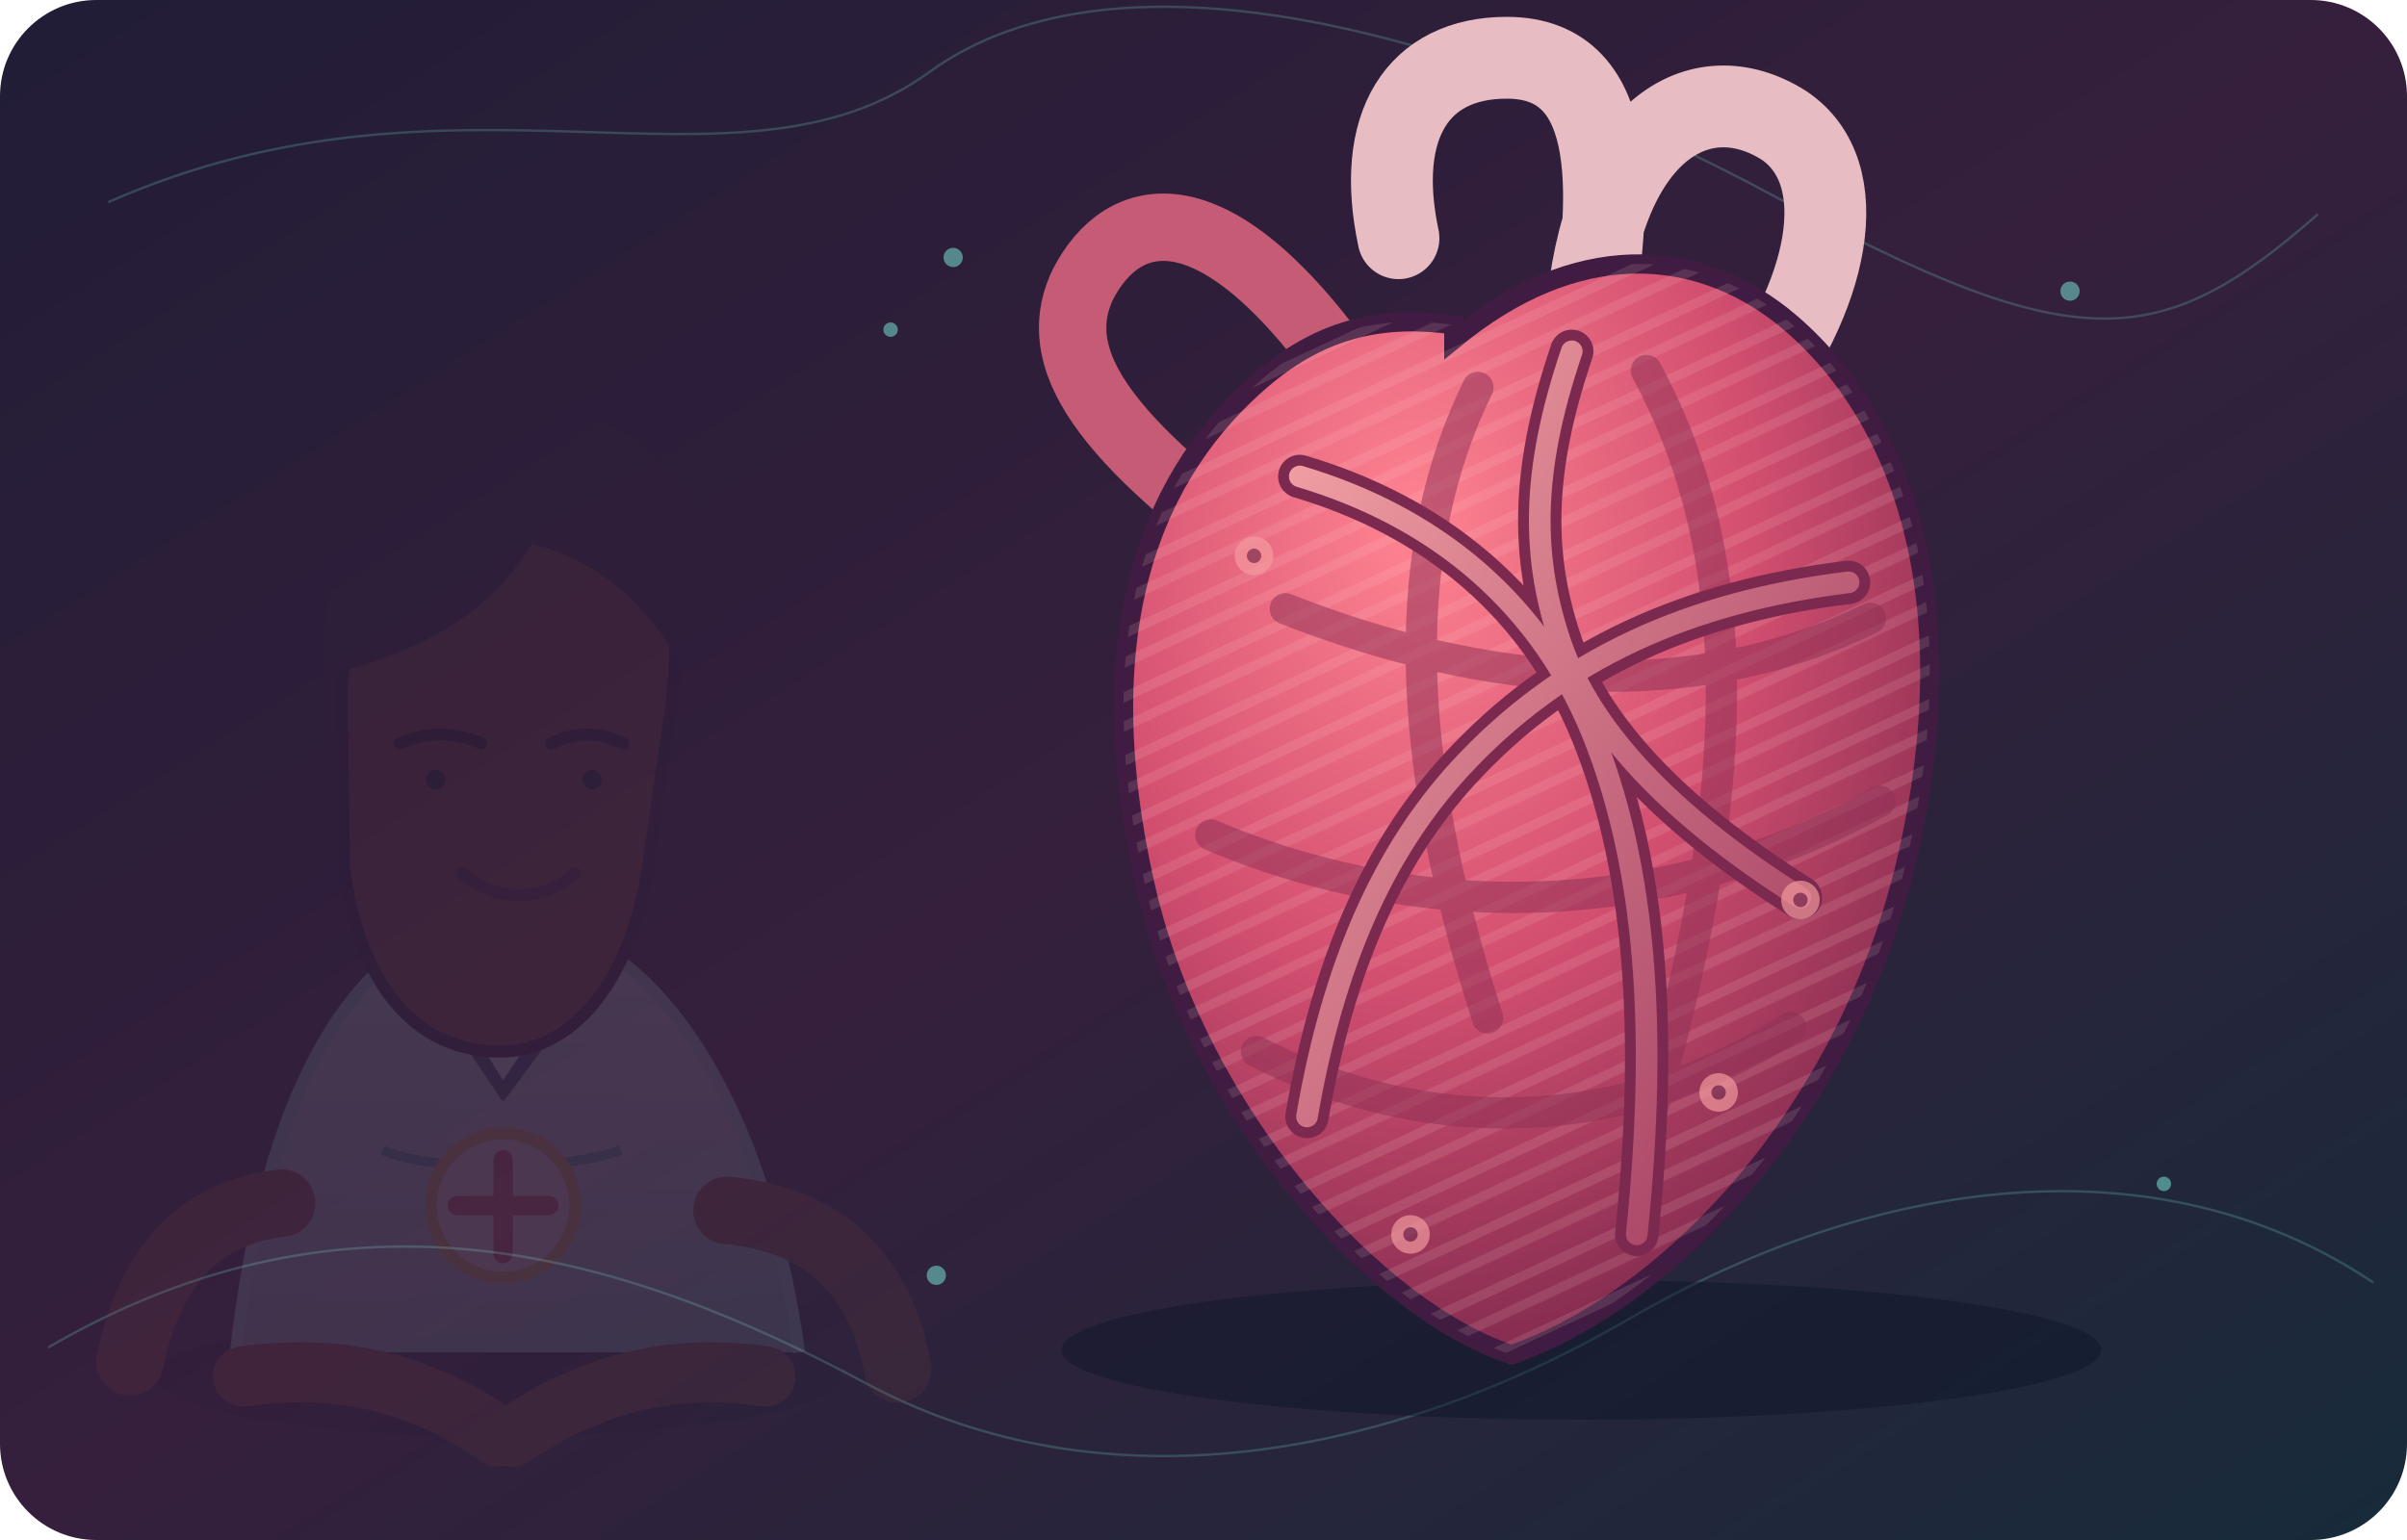
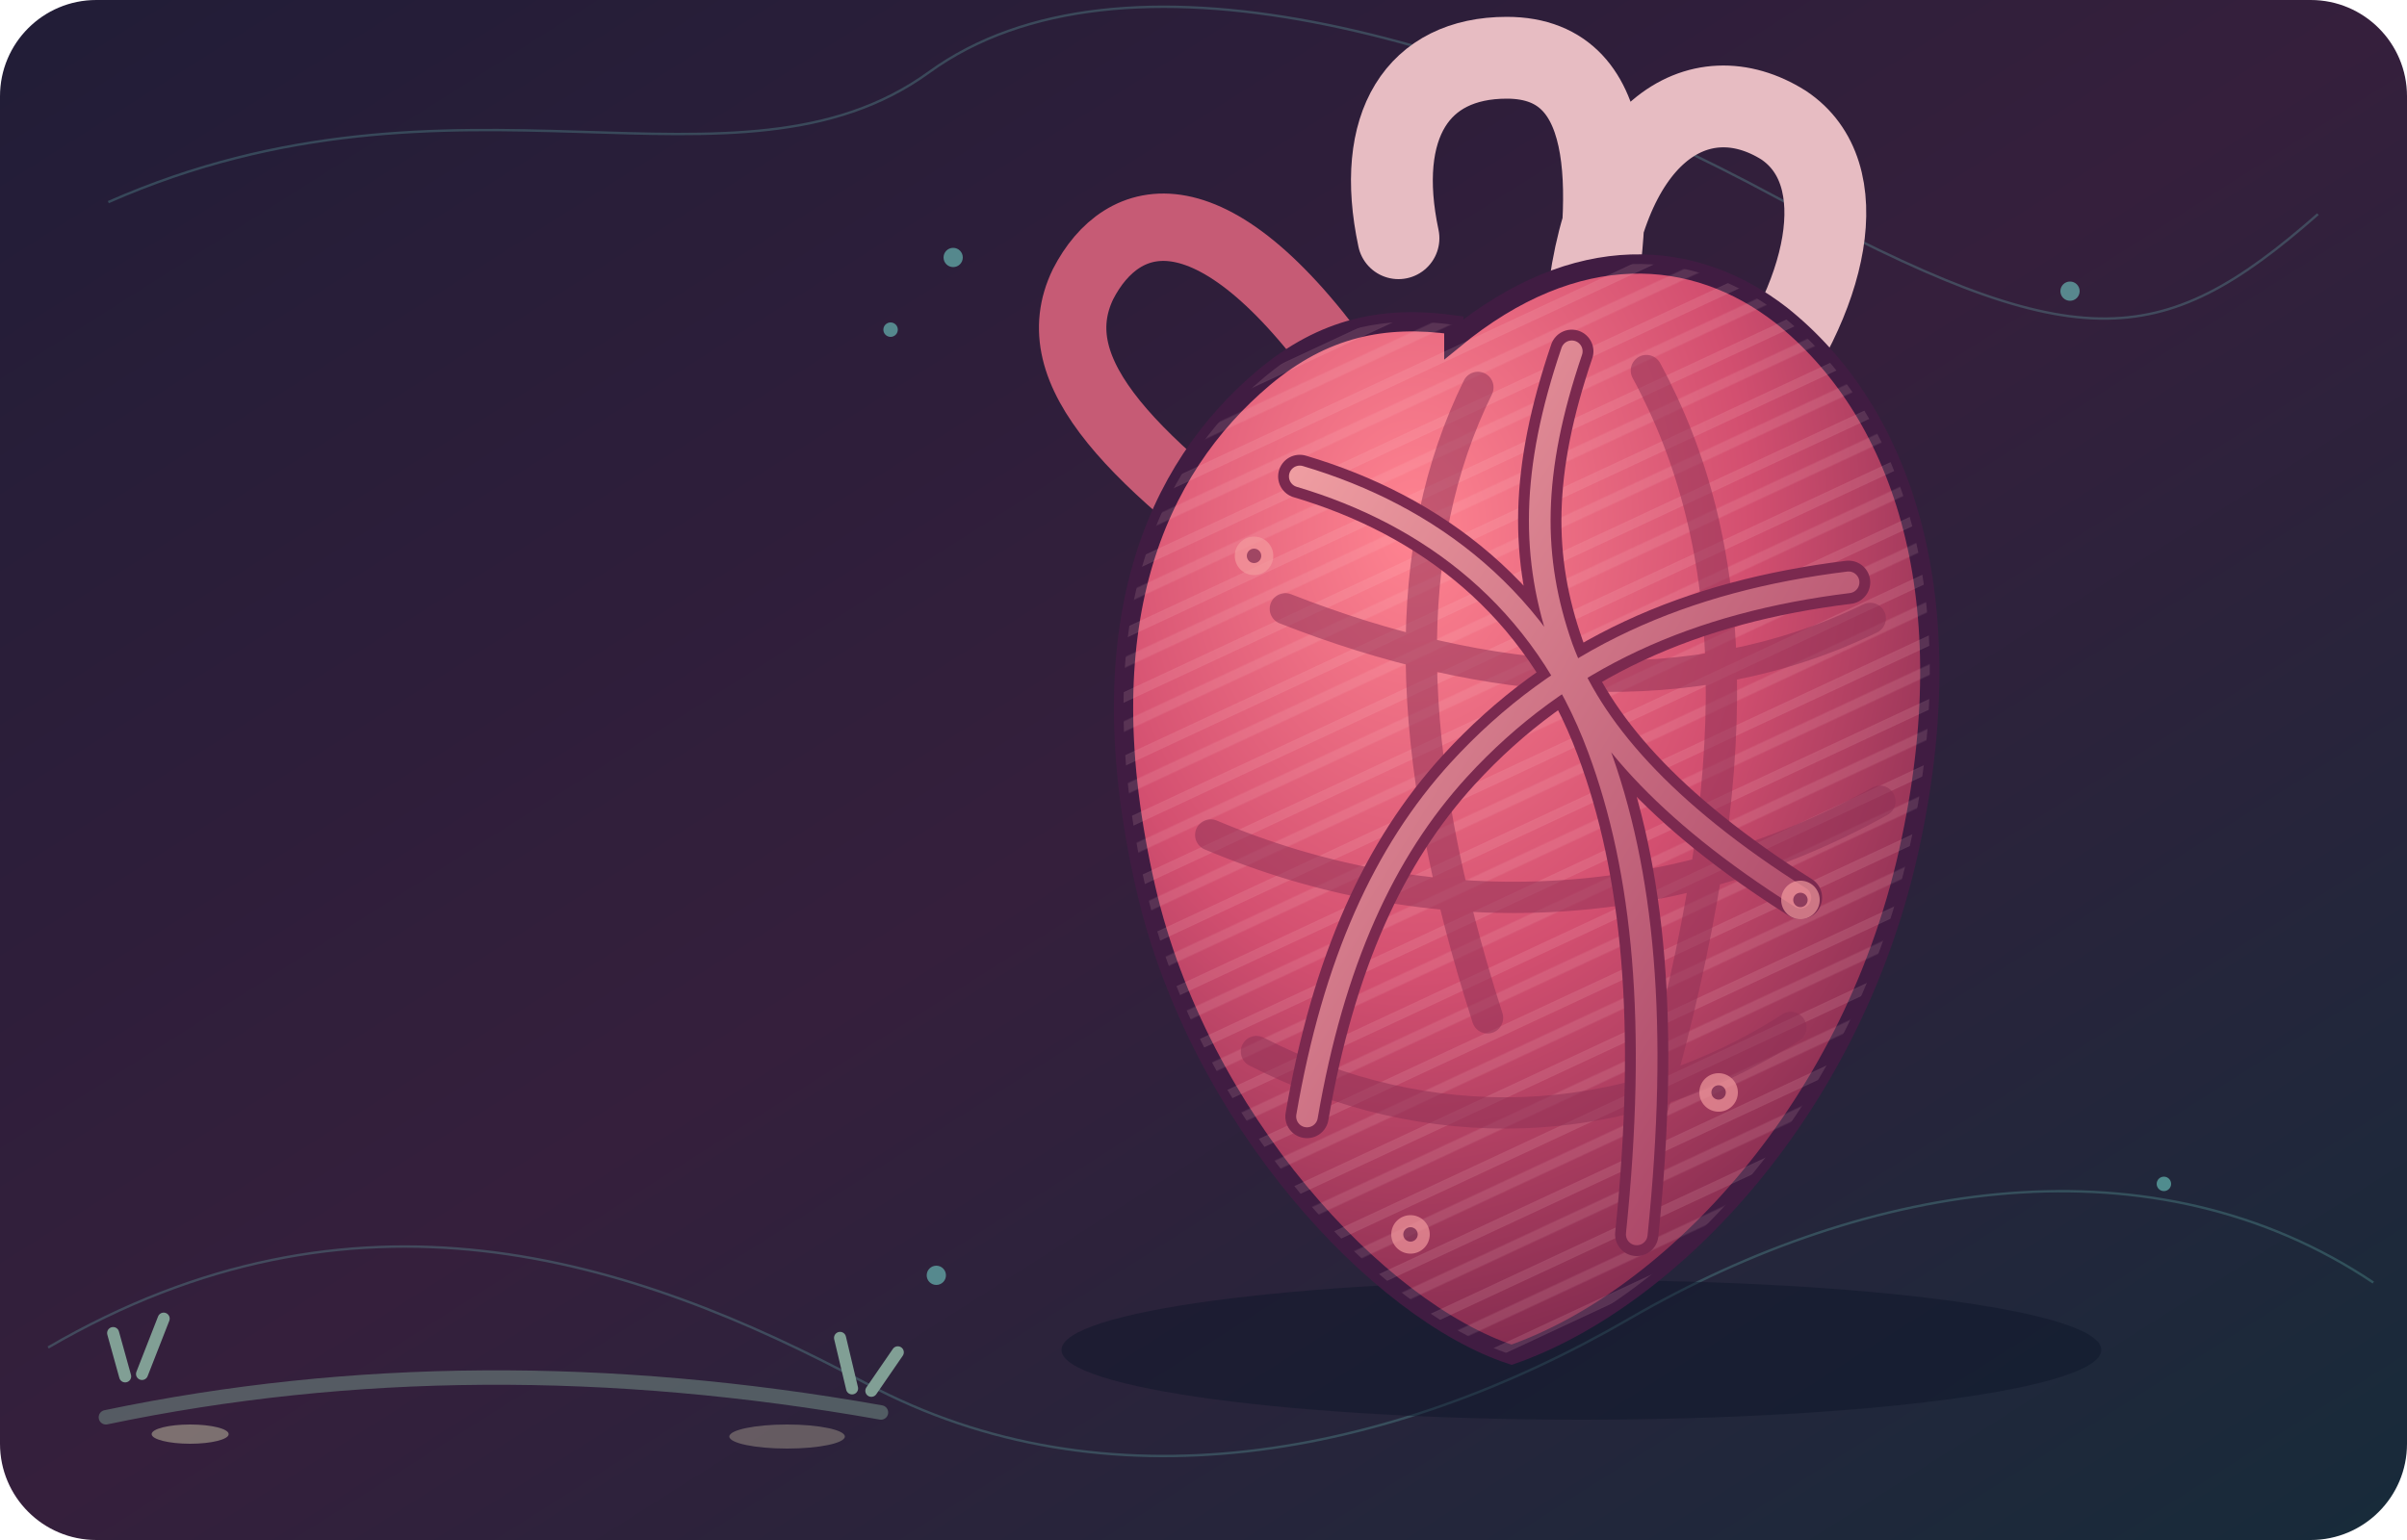
<svg xmlns="http://www.w3.org/2000/svg" viewBox="0 0 1000 640" role="img" aria-labelledby="cardiac-recovery-title cardiac-recovery-desc">
  <defs>
    <linearGradient id="recovery-bg" x1="0" y1="0" x2="1" y2="1">
      <stop stop-color="#211d37" />
      <stop offset=".5" stop-color="#351f3c" />
      <stop offset="1" stop-color="#172b3a" />
    </linearGradient>
    <radialGradient id="recovery-heart" cx="36%" cy="24%" r="80%">
      <stop stop-color="#ff8491" />
      <stop offset=".52" stop-color="#d34f70" />
      <stop offset="1" stop-color="#7d294d" />
    </radialGradient>
    <linearGradient id="recovery-coat" x1="0" y1="0" x2="0" y2="1">
      <stop stop-color="#e6f4f2" />
      <stop offset="1" stop-color="#9bc8cc" />
    </linearGradient>
    <linearGradient id="recovery-vessel" x1="0" y1="0" x2="1" y2="1">
      <stop stop-color="#f4a4a6" />
      <stop offset="1" stop-color="#9d355c" />
    </linearGradient>
    <filter id="recovery-glow" x="-30%" y="-30%" width="160%" height="160%">
      <feGaussianBlur stdDeviation="9" />
    </filter>
    <pattern id="recovery-fibers" width="24" height="24" patternUnits="userSpaceOnUse" patternTransform="rotate(-25)">
      <path d="M0 4h24M0 15h24" stroke="#ffd0d2" stroke-opacity=".13" stroke-width="4" />
    </pattern>
    <g id="recovery-cell">
      <circle r="8" fill="#f49b9f" />
      <circle r="3" fill="#7e3555" />
    </g>
+     <g id="recovery-patient-head" stroke="#342237" stroke-width="5" stroke-linejoin="round">
+       <ellipse cx="-49" cy="9" rx="12" ry="18" fill="#a3644b" />
+       <ellipse cx="49" cy="9" rx="12" ry="18" fill="#a3644b" />
+       <path d="M-48-25Q-48-63 0-62Q52-61 50-15L45 28Q39 65 4 70Q-33 67-43 34Z" fill="#a3644b" />
+       <path d="M-37-26Q-34 8-35 28Q-29 51-13 55Q-35 48-39 20Z" fill="#c58561" stroke="none" />
+       <path d="M-51 0Q-69-56-28-72Q-9-93 18-72Q65-73 60-20L48 4L37-32Q5-32-10-48Q-22-17-51 0Z" fill="#302334" />
+       <path d="M-19-70Q-36-55-36-26L-24-37Q-22-56-7-65Z" fill="#b5b3ae" stroke="none" />
+       <path d="M8 2L3 24L14 26" fill="none" stroke="#653747" stroke-linecap="round" />
+       <circle cx="-51" cy="25" r="5" fill="#e9c77b" stroke="none" />
+     </g>
+     <g id="recovery-patient-face-rest" fill="none" stroke="#342237" stroke-width="5" stroke-linecap="round">
+       <path d="M-32-5L-13-9M22-10L39-3M-30 8q8 5 16-1M22 7q8 5 15 1M-11 47q13-8 27-2" />
+     </g>
+     <g id="recovery-patient-face-alert" stroke="#342237" stroke-width="5" stroke-linecap="round">
+       <path d="M-31-10q9-5 19-1M21-11q10-3 18 3" fill="none" />
+       <ellipse cx="-21" cy="7" rx="4" ry="6" fill="#251f31" stroke="none" />
+       <ellipse cx="30" cy="7" rx="4" ry="6" fill="#251f31" stroke="none" />
+       <path d="M-10 43q13 10 27-1" fill="none" />
+     </g>
+     <g id="recovery-patient-face-joy" stroke="#342237" stroke-width="5" stroke-linecap="round">
+       <path d="M-32-12q10-5 20-1M21-14q10-3 19 4M-30 8q9-12 18 0M21 7q9-12 18 0" fill="none" />
+       <path d="M-13 39Q2 49 23 37Q20 60 4 60Q-7 57-13 39Z" fill="#5a2d40" />
+       <path d="M-8 42Q5 47 18 41L15 48Q3 52-5 48Z" fill="#fff0d4" stroke="none" />
+     </g>
+     <g id="recovery-patient-seedling" stroke="#34313c" stroke-width="4" stroke-linejoin="round">
+       <path d="M-25 0L-18 38Q1 46 20 37L28 0Z" fill="#cf7d60" />
+       <ellipse cy="0" rx="28" ry="9" fill="#714d49" />
+       <path d="M2 0Q-3-28 3-57" fill="none" stroke="#8bc7a0" stroke-width="6" />
+       <path d="M1-23Q-31-18-31-47Q-2-49 1-23M3-39Q8-70 33-62Q36-36 3-39" fill="#9bc8a2" />
+     </g>
    <symbol id="recovery-patient-tier-0" viewBox="0 0 1000 640">
-       <g stroke="#271d35" stroke-linejoin="round">
-         <path d="M92 568c15-107 50-157 107-157s102 52 118 157" fill="#8fbfc6" stroke-width="5" />
-         <path d="M145 417l54 63 44-63" fill="#36526b" stroke-width="5" />
-         <path d="M137 280c0-65 30-106 72-106s67 41 61 106l-13 71c-8 45-29 67-57 67-34 0-53-28-59-70z" fill="#8e503e" stroke-width="5" />
-         <path d="M130 270c2-74 49-112 104-88 31 14 47 42 39 83-22-26-52-40-92-46-11 24-27 39-51 51z" fill="#2f223b" stroke="none" />
-         <path d="M169 313h28m29 0h26M185 363c13-7 25-7 37 0" fill="none" stroke="#47223c" stroke-linecap="round" stroke-width="5" />
-         <circle cx="183" cy="326" r="4" fill="#171827" stroke="none" />
-         <circle cx="240" cy="326" r="4" fill="#171827" stroke="none" />
-         <path d="M105 486c-40 3-62 27-70 72m271-68c42 4 65 29 72 71" fill="none" stroke="#8e503e" stroke-linecap="round" stroke-width="26" />
+       <g stroke="#342237" stroke-width="6" stroke-linecap="round" stroke-linejoin="round">
+         <ellipse cx="208" cy="575" rx="150" ry="20" fill="#101929" stroke="none" opacity=".55" />
+         <g fill="#6d6374">
+           <path d="M84 349Q74 331 61 343L63 458Q67 481 92 483H253V454H99Z" />
+           <path d="M84 479L71 565M245 481L264 565" fill="none" stroke="#777282" stroke-width="13" />
+         </g>
+         <path d="M134 434Q170 416 225 441L255 537L231 547L188 477L143 481Z" fill="#364961" />
+         <path d="M181 458L175 546H143L136 464" fill="#465d74" />
+         <path d="M140 537L173 537L189 557Q189 569 172 570H124Q117 552 140 537M231 535L256 531L281 549Q291 562 276 566L231 567L222 555Z" fill="#e7d6ba" />
+         <path d="M145 331Q178 315 216 341Q244 377 220 446Q174 462 117 439L120 375Z" fill="#4c9291" />
+         <path d="M174 336L202 340L207 437L163 441Z" fill="#ce7c67" />
+         <path d="M148 335L175 367L164 416M216 349L195 368L207 421" fill="none" stroke="#a8cfbd" stroke-width="5" />
+         <path d="M129 363Q116 399 145 423L199 441M219 365Q242 399 222 435L199 441" fill="none" stroke="#4c9291" stroke-width="31" />
+         <path d="M178 437L201 444L222 438" fill="none" stroke="#a3644b" stroke-width="21" />
+         <path d="M170 324L168 346Q181 360 195 345L199 319" fill="#a3644b" />
+         <g transform="translate(182 275) rotate(13)">
+           <use href="#recovery-patient-head" />
+           <use href="#recovery-patient-face-rest" />
+         </g>
      </g>
    </symbol>
    <symbol id="recovery-patient-tier-1" viewBox="0 0 1000 640">
-       <g stroke="#271d35" stroke-linejoin="round">
-         <path d="M91 568c16-116 55-181 116-181 60 0 108 66 122 181" fill="#a5d7d7" stroke-width="5" />
-         <path d="M151 390l56 74 49-74" fill="#36526b" stroke-width="5" />
-         <path d="M142 274c0-65 29-108 70-108 49 0 72 43 64 108l-12 72c-7 46-31 72-58 72-35 0-57-28-62-73z" fill="#8e503e" stroke-width="5" />
-         <path d="M137 265c4-73 48-112 103-91 34 14 54 45 39 89-23-28-50-42-91-49-11 24-28 40-51 51z" fill="#2f223b" stroke="none" />
-         <path d="M170 310h27m30 0h26M181 362c14 11 31 11 44 0" fill="none" stroke="#47223c" stroke-linecap="round" stroke-width="5" />
-         <circle cx="184" cy="324" r="4" fill="#171827" stroke="none" />
-         <circle cx="241" cy="324" r="4" fill="#171827" stroke="none" />
-         <path d="M105 504c-36 5-54 29-61 67m260-65c39 5 60 29 67 66" fill="none" stroke="#8e503e" stroke-linecap="round" stroke-width="26" />
+       <g stroke="#342237" stroke-width="6" stroke-linecap="round" stroke-linejoin="round">
+         <ellipse cx="208" cy="575" rx="150" ry="20" fill="#101929" stroke="none" opacity=".55" />
+         <g fill="#6d6374">
+           <path d="M84 349Q74 331 61 343L63 458Q67 481 92 483H253V454H99Z" />
+           <path d="M84 479L71 565M245 481L264 565" fill="none" stroke="#777282" stroke-width="13" />
+         </g>
+         <path d="M134 434Q170 416 225 441L255 537L231 547L188 477L143 481Z" fill="#364961" />
+         <path d="M181 458L175 546H143L136 464" fill="#465d74" />
+         <path d="M140 537L173 537L189 557Q189 569 172 570H124Q117 552 140 537M231 535L256 531L281 549Q291 562 276 566L231 567L222 555Z" fill="#e7d6ba" />
+         <path d="M132 305Q179 281 220 309L226 438Q180 454 121 438Z" fill="#4c9291" />
+         <path d="M167 302H194L203 439H157Z" fill="#ce7c67" />
+         <path d="M139 309L168 341L156 413M214 312L194 340L202 408" fill="none" stroke="#a8cfbd" stroke-width="5" />
+         <path d="M135 332Q107 376 136 415L166 430M214 334Q241 373 279 346" fill="none" stroke="#4c9291" stroke-width="30" />
+         <path d="M155 426L177 432M271 351L289 337L284 323M289 337L306 331" fill="none" stroke="#a3644b" stroke-width="18" />
+         <path d="M166 286V310Q182 325 197 310V282" fill="#a3644b" />
+         <g transform="translate(181 232) rotate(0)">
+           <use href="#recovery-patient-head" />
+           <use href="#recovery-patient-face-alert" />
+         </g>
      </g>
    </symbol>
    <symbol id="recovery-patient-tier-2" viewBox="0 0 1000 640">
-       <g stroke="#271d35" stroke-linejoin="round">
-         <path d="M93 570c12-119 50-184 113-184 62 0 107 65 124 184" fill="#c0e8e2" stroke-width="5" />
-         <path d="M151 390l55 75 51-75" fill="#36526b" stroke-width="5" />
-         <path d="M144 270c0-67 29-111 70-111 49 0 74 45 64 111l-12 73c-8 48-31 75-59 75-36 0-58-30-62-76z" fill="#8e503e" stroke-width="5" />
-         <path d="M138 262c3-75 49-115 105-93 35 14 53 46 39 91-23-28-52-44-92-49-12 25-29 41-52 51z" fill="#2f223b" stroke="none" />
-         <path d="M169 307h29m29 0h28M180 361c15 14 33 14 48 0" fill="none" stroke="#47223c" stroke-linecap="round" stroke-width="5" />
-         <circle cx="184" cy="320" r="4" fill="#171827" stroke="none" />
-         <circle cx="243" cy="320" r="4" fill="#171827" stroke="none" />
-         <path d="M103 503c-32 8-52 30-59 64m264-64c37 7 57 29 65 64" fill="none" stroke="#8e503e" stroke-linecap="round" stroke-width="25" />
-         <path d="M167 471c28 12 55 12 82 0" fill="none" stroke="#36a9a7" stroke-width="5" />
+       <g stroke="#342237" stroke-width="6" stroke-linecap="round" stroke-linejoin="round">
+         <ellipse cx="208" cy="575" rx="150" ry="20" fill="#101929" stroke="none" opacity=".55" />
+         <path d="M164 428L150 541L177 549L203 453L223 541L250 537L237 419Z" fill="#40556d" />
+         <path d="M147 538L177 542L186 560Q180 572 160 573H127Q121 552 147 538M222 536L251 534L280 552Q285 565 271 570H223L214 557Z" fill="#e7d6ba" />
+         <g transform="translate(205 285)">
+           <path d="M-55 6Q-25-15 15-10L47 15L53 142Q1 162-66 141Z" fill="#4c9291" />
+           <path d="M-25 0L5-3L18 143L-32 148Z" fill="#ce7c67" />
+           <path d="M-45 6L-22 31L-31 116M25 0L5 30L16 116" fill="none" stroke="#a8cfbd" stroke-width="5" />
+           <path d="M-22-20L-24 4Q-7 22 8 1L9-24" fill="#a3644b" />
+         </g>
+         <path d="M153 313Q121 349 134 393L154 418M244 309Q276 341 263 381L283 397" fill="none" stroke="#4c9291" stroke-width="30" />
+         <path d="M149 408L161 427M276 389L289 402" stroke="#a3644b" stroke-width="20" />
+         <g transform="translate(198 220) rotate(-4)">
+           <use href="#recovery-patient-head" />
+           <use href="#recovery-patient-face-alert" />
+         </g>
      </g>
    </symbol>
    <symbol id="recovery-patient-tier-3" viewBox="0 0 1000 640">
-       <g stroke="#271d35" stroke-linejoin="round">
-         <path d="M98 572c11-126 48-191 110-191 65 0 109 66 127 191" fill="#d5f0e8" stroke-width="5" />
-         <path d="M151 385l57 79 51-79" fill="#36526b" stroke-width="5" />
-         <path d="M145 267c0-68 29-114 71-114 50 0 75 46 65 114l-12 74c-8 50-32 78-60 78-37 0-60-31-63-77z" fill="#8e503e" stroke-width="5" />
-         <path d="M140 260c4-77 50-118 107-95 35 15 54 48 39 94-24-29-53-45-94-51-12 26-30 42-52 52z" fill="#2f223b" stroke="none" />
-         <path d="M170 305h29m29 0h28M180 358c16 16 35 16 50 0" fill="none" stroke="#47223c" stroke-linecap="round" stroke-width="5" />
-         <circle cx="185" cy="318" r="4" fill="#171827" stroke="none" />
-         <circle cx="244" cy="318" r="4" fill="#171827" stroke="none" />
-         <path d="M105 475c-31-8-55-31-63-66m266 66c35-8 58-31 66-66" fill="none" stroke="#8e503e" stroke-linecap="round" stroke-width="25" />
-         <path d="M168 468c28 12 57 12 85 0" fill="none" stroke="#36a9a7" stroke-width="5" />
+       <g stroke="#342237" stroke-width="6" stroke-linecap="round" stroke-linejoin="round">
+         <ellipse cx="208" cy="575" rx="150" ry="20" fill="#101929" stroke="none" opacity=".55" />
+         <path d="M163 422L129 531L155 547L205 452L238 542L267 529L241 417Z" fill="#40556d" />
+         <path d="M128 528L154 539L162 559Q158 571 138 571H108Q97 550 128 528M238 535L264 524L296 544Q308 559 291 566L247 572L231 558Z" fill="#e7d6ba" />
+         <g transform="translate(204 268)">
+           <path d="M-55 6Q-25-15 15-10L47 15L53 142Q1 162-66 141Z" fill="#4c9291" />
+           <path d="M-25 0L5-3L18 143L-32 148Z" fill="#ce7c67" />
+           <path d="M-45 6L-22 31L-31 116M25 0L5 30L16 116" fill="none" stroke="#a8cfbd" stroke-width="5" />
+           <path d="M-22-20L-24 4Q-7 22 8 1L9-24" fill="#a3644b" />
+         </g>
+         <path d="M149 294Q117 327 127 365L152 384M242 293Q268 319 275 350L308 352" fill="none" stroke="#4c9291" stroke-width="31" />
+         <path d="M145 379L162 390M296 352L318 353" stroke="#a3644b" stroke-width="22" />
+         <use href="#recovery-patient-seedling" transform="translate(311 328) scale(.82)" />
+         <g transform="translate(201 199) rotate(-3)">
+           <use href="#recovery-patient-head" />
+           <use href="#recovery-patient-face-alert" />
+         </g>
      </g>
    </symbol>
    <symbol id="recovery-patient-tier-4" viewBox="0 0 1000 640">
-       <g stroke="#271d35" stroke-linejoin="round">
-         <path d="M99 573c12-130 49-196 111-196 66 0 111 68 128 196" fill="#e5f8ed" stroke-width="5" />
-         <path d="M152 382l58 82 51-82" fill="#36526b" stroke-width="5" />
-         <path d="M147 264c0-70 29-117 72-117 51 0 76 47 66 117l-13 75c-8 51-32 80-61 80-38 0-61-32-64-79z" fill="#8e503e" stroke-width="5" />
-         <path d="M142 257c3-79 50-121 109-97 36 15 55 49 40 96-24-30-54-46-95-53-12 27-30 43-54 54z" fill="#2f223b" stroke="none" />
-         <path d="M171 303h30m29 0h29M181 356c17 18 37 18 53 0" fill="none" stroke="#47223c" stroke-linecap="round" stroke-width="5" />
-         <circle cx="186" cy="316" r="4" fill="#171827" stroke="none" />
-         <circle cx="246" cy="316" r="4" fill="#171827" stroke="none" />
-         <path d="M107 458c-35-21-55-57-54-98m259 97c37-21 57-57 56-98" fill="none" stroke="#8e503e" stroke-linecap="round" stroke-width="25" />
-         <path d="M168 467c29 13 59 13 88 0" fill="none" stroke="#36a9a7" stroke-width="5" />
+       <g stroke="#342237" stroke-width="6" stroke-linecap="round" stroke-linejoin="round">
+         <ellipse cx="208" cy="575" rx="150" ry="20" fill="#101929" stroke="none" opacity=".55" />
+         <path d="M165 416L100 525L127 543L208 451L257 529L285 512L238 409Z" fill="#40556d" />
+         <path d="M101 520L130 538L135 555Q126 571 108 570L75 558Q70 536 101 520M255 523L281 508L313 526Q326 539 313 553L271 563L251 549Z" fill="#e7d6ba" />
+         <g transform="translate(204 255)">
+           <path d="M-55 6Q-25-15 15-10L47 15L53 142Q1 162-66 141Z" fill="#4c9291" />
+           <path d="M-25 0L5-3L18 143L-32 148Z" fill="#ce7c67" />
+           <path d="M-45 6L-22 31L-31 116M25 0L5 30L16 116" fill="none" stroke="#a8cfbd" stroke-width="5" />
+           <path d="M-22-20L-24 4Q-7 22 8 1L9-24" fill="#a3644b" />
+         </g>
+         <path d="M148 282Q115 286 95 257L76 218M242 280Q274 309 282 333L316 337" fill="none" stroke="#4c9291" stroke-width="31" />
+         <path d="M81 227L69 207L73 185M69 207L54 196M306 337L328 336" fill="none" stroke="#a3644b" stroke-width="20" />
+         <use href="#recovery-patient-seedling" transform="translate(322 312) scale(.9)" />
+         <g transform="translate(203 184) rotate(-6)">
+           <use href="#recovery-patient-head" />
+           <use href="#recovery-patient-face-joy" />
+         </g>
      </g>
    </symbol>
  </defs>
  <rect width="1000" height="640" rx="40" fill="url(#recovery-bg)" />
  <g opacity=".24" fill="none" stroke="#70d3c6" stroke-width="1">
    <path d="M45 84C190 20 306 88 386 30S614 15 738 82s159 65 225 7" />
    <path d="M20 560c127-74 241-38 340 15s217 31 317-27 218-76 309-15" />
  </g>
-   <g aria-label="Patient portrait" opacity=".12">
-     <ellipse cx="207" cy="572" rx="143" ry="25" fill="#10152b" opacity=".45" />
-     <path d="M98 562c12-109 51-180 111-180s108 72 123 180" fill="url(#recovery-coat)" stroke="#a9dde0" stroke-width="5" />
-     <path d="M159 384l50 74 55-74" fill="#36526b" />
-     <path d="M170 386l39 63 42-63" fill="#effbfa" />
-     <path d="M142 292c0-65 27-112 70-112 51 0 75 47 67 112l-10 70c-8 49-33 75-61 75-37 0-59-30-65-76z" fill="#8e503e" stroke="#271d35" stroke-width="5" />
-     <path d="M135 281c-3-83 42-128 103-110 45 13 66 53 48 111-16-30-35-48-65-56-18 30-47 45-86 55z" fill="#2f223b" />
-     <path d="M166 309c11-5 23-5 34 0M229 309c10-5 20-5 30 0" fill="none" stroke="#321d2e" stroke-width="5" stroke-linecap="round" />
-     <path d="M192 363c14 12 33 12 47 0" fill="none" stroke="#602b42" stroke-width="5" stroke-linecap="round" />
-     <circle cx="181" cy="324" r="4" fill="#171827" />
-     <circle cx="246" cy="324" r="4" fill="#171827" />
-     <path d="M117 500c-35 4-55 27-63 66M302 503c42 4 64 28 71 66" fill="none" stroke="#8e503e" stroke-width="28" stroke-linecap="round" />
-     <path d="M101 572c42-6 76 4 106 25M318 572c-40-6-74 4-105 25" fill="none" stroke="#8e503e" stroke-width="25" stroke-linecap="round" />
-     <path d="M159 478c21 9 73 9 99 0" fill="none" stroke="#4da8ac" stroke-width="4" />
-     <circle cx="209" cy="501" r="30" fill="#f5f0e3" stroke="#e7bd53" stroke-width="5" />
-     <path d="M209 482v39M190 501h38" stroke="#d55366" stroke-width="8" stroke-linecap="round" />
+   <g aria-label="Patient's garden path" stroke-linecap="round">
+     <path d="M44 589Q197 557 366 587" fill="none" stroke="#718c83" stroke-width="6" opacity=".55" />
+     <path d="M52 572L47 554M59 571L68 548M354 577L349 556M362 578L373 562" fill="none" stroke="#819f95" stroke-width="5" />
+     <ellipse cx="79" cy="596" rx="16" ry="4" fill="#b8b29b" opacity=".55" />
+     <ellipse cx="327" cy="597" rx="24" ry="5" fill="#b8b29b" opacity=".4" />
  </g>
  <g aria-label="Heart recovery illustration">
    <ellipse cx="657" cy="561" rx="216" ry="29" fill="#0c1427" opacity=".45" />
    <path d="M581 99c-10-47 8-75 45-75 49 0 43 62 35 112m-2-3c6-79 47-103 82-81 30 20 19 72-17 117" fill="none" stroke="#e7bcc2" stroke-width="34" stroke-linecap="round" />
    <path d="M563 160c-59-86-97-73-113-42-18 37 21 74 93 126" fill="none" stroke="#c65b75" stroke-width="28" stroke-linecap="round" />
    <path d="M604 141c51-42 100-38 136-10 49 39 76 114 54 218-23 111-100 191-166 214-55-18-130-98-152-194-25-109 4-174 49-212 25-21 50-26 79-22z" fill="url(#recovery-heart)" stroke="#401c42" stroke-width="8" />
    <path d="M604 141c51-42 100-38 136-10 49 39 76 114 54 218-23 111-100 191-166 214-55-18-130-98-152-194-25-109 4-174 49-212 25-21 50-26 79-22z" fill="url(#recovery-fibers)" />
    <path d="M614 161c-32 65-32 150 4 262M684 154c39 72 43 164 3 305M534 253c84 33 169 40 243 4M503 347c90 38 190 35 278-14M522 437c70 36 152 35 222-10" fill="none" stroke="#8e3055" stroke-opacity=".52" stroke-width="13" stroke-linecap="round" />
    <path d="M540 198c54 16 101 51 124 113 19 51 25 115 16 202M653 146c-17 50-17 86-4 123 12 33 42 68 99 104M768 242c-65 8-119 31-162 78-31 34-52 80-63 144" fill="none" stroke="#7b294f" stroke-width="18" stroke-linecap="round" />
    <path d="M540 198c54 16 101 51 124 113 19 51 25 115 16 202M653 146c-17 50-17 86-4 123 12 33 42 68 99 104M768 242c-65 8-119 31-162 78-31 34-52 80-63 144" fill="none" stroke="url(#recovery-vessel)" stroke-width="9" stroke-linecap="round" />
    <g opacity=".68">
      <use href="#recovery-cell" x="521" y="231" />
      <use href="#recovery-cell" x="748" y="374" />
      <use href="#recovery-cell" x="586" y="513" />
      <use href="#recovery-cell" x="714" y="454" />
    </g>
  </g>
  <g fill="#77ded1" opacity=".55">
    <circle cx="396" cy="107" r="4" />
    <circle cx="370" cy="137" r="3" />
    <circle cx="860" cy="121" r="4" />
    <circle cx="899" cy="492" r="3" />
    <circle cx="389" cy="530" r="4" />
  </g>
</svg>
